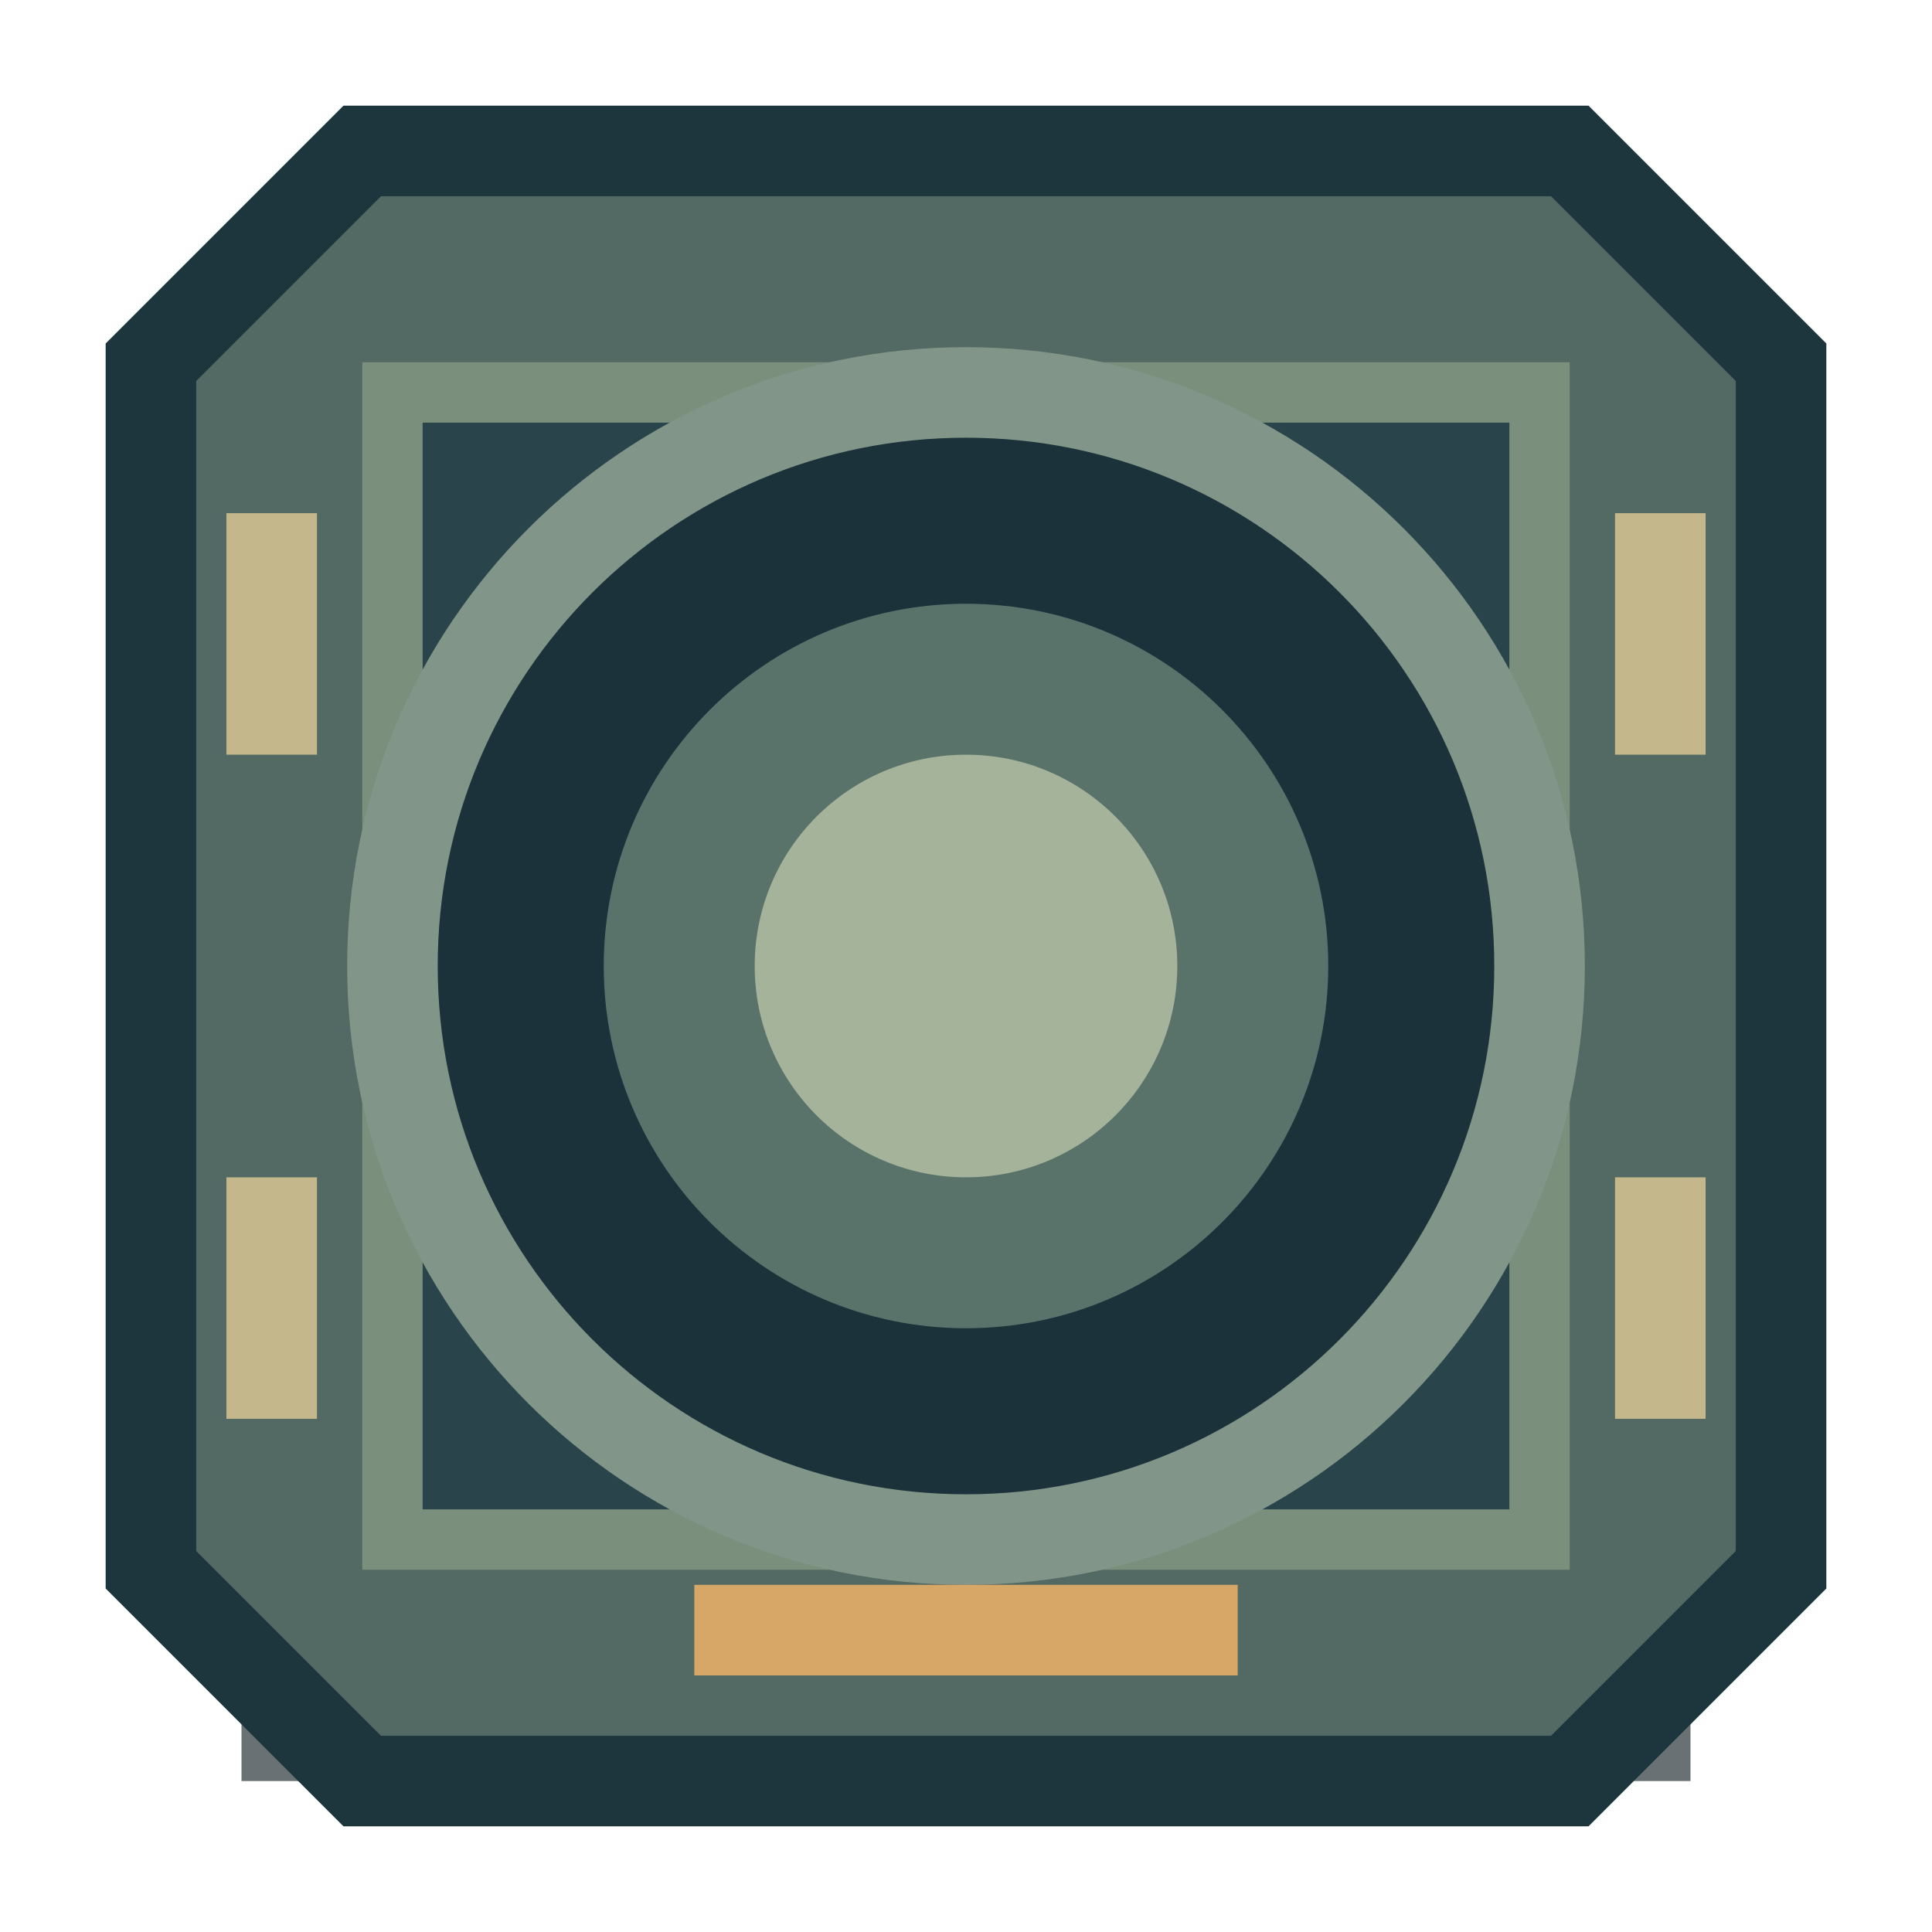
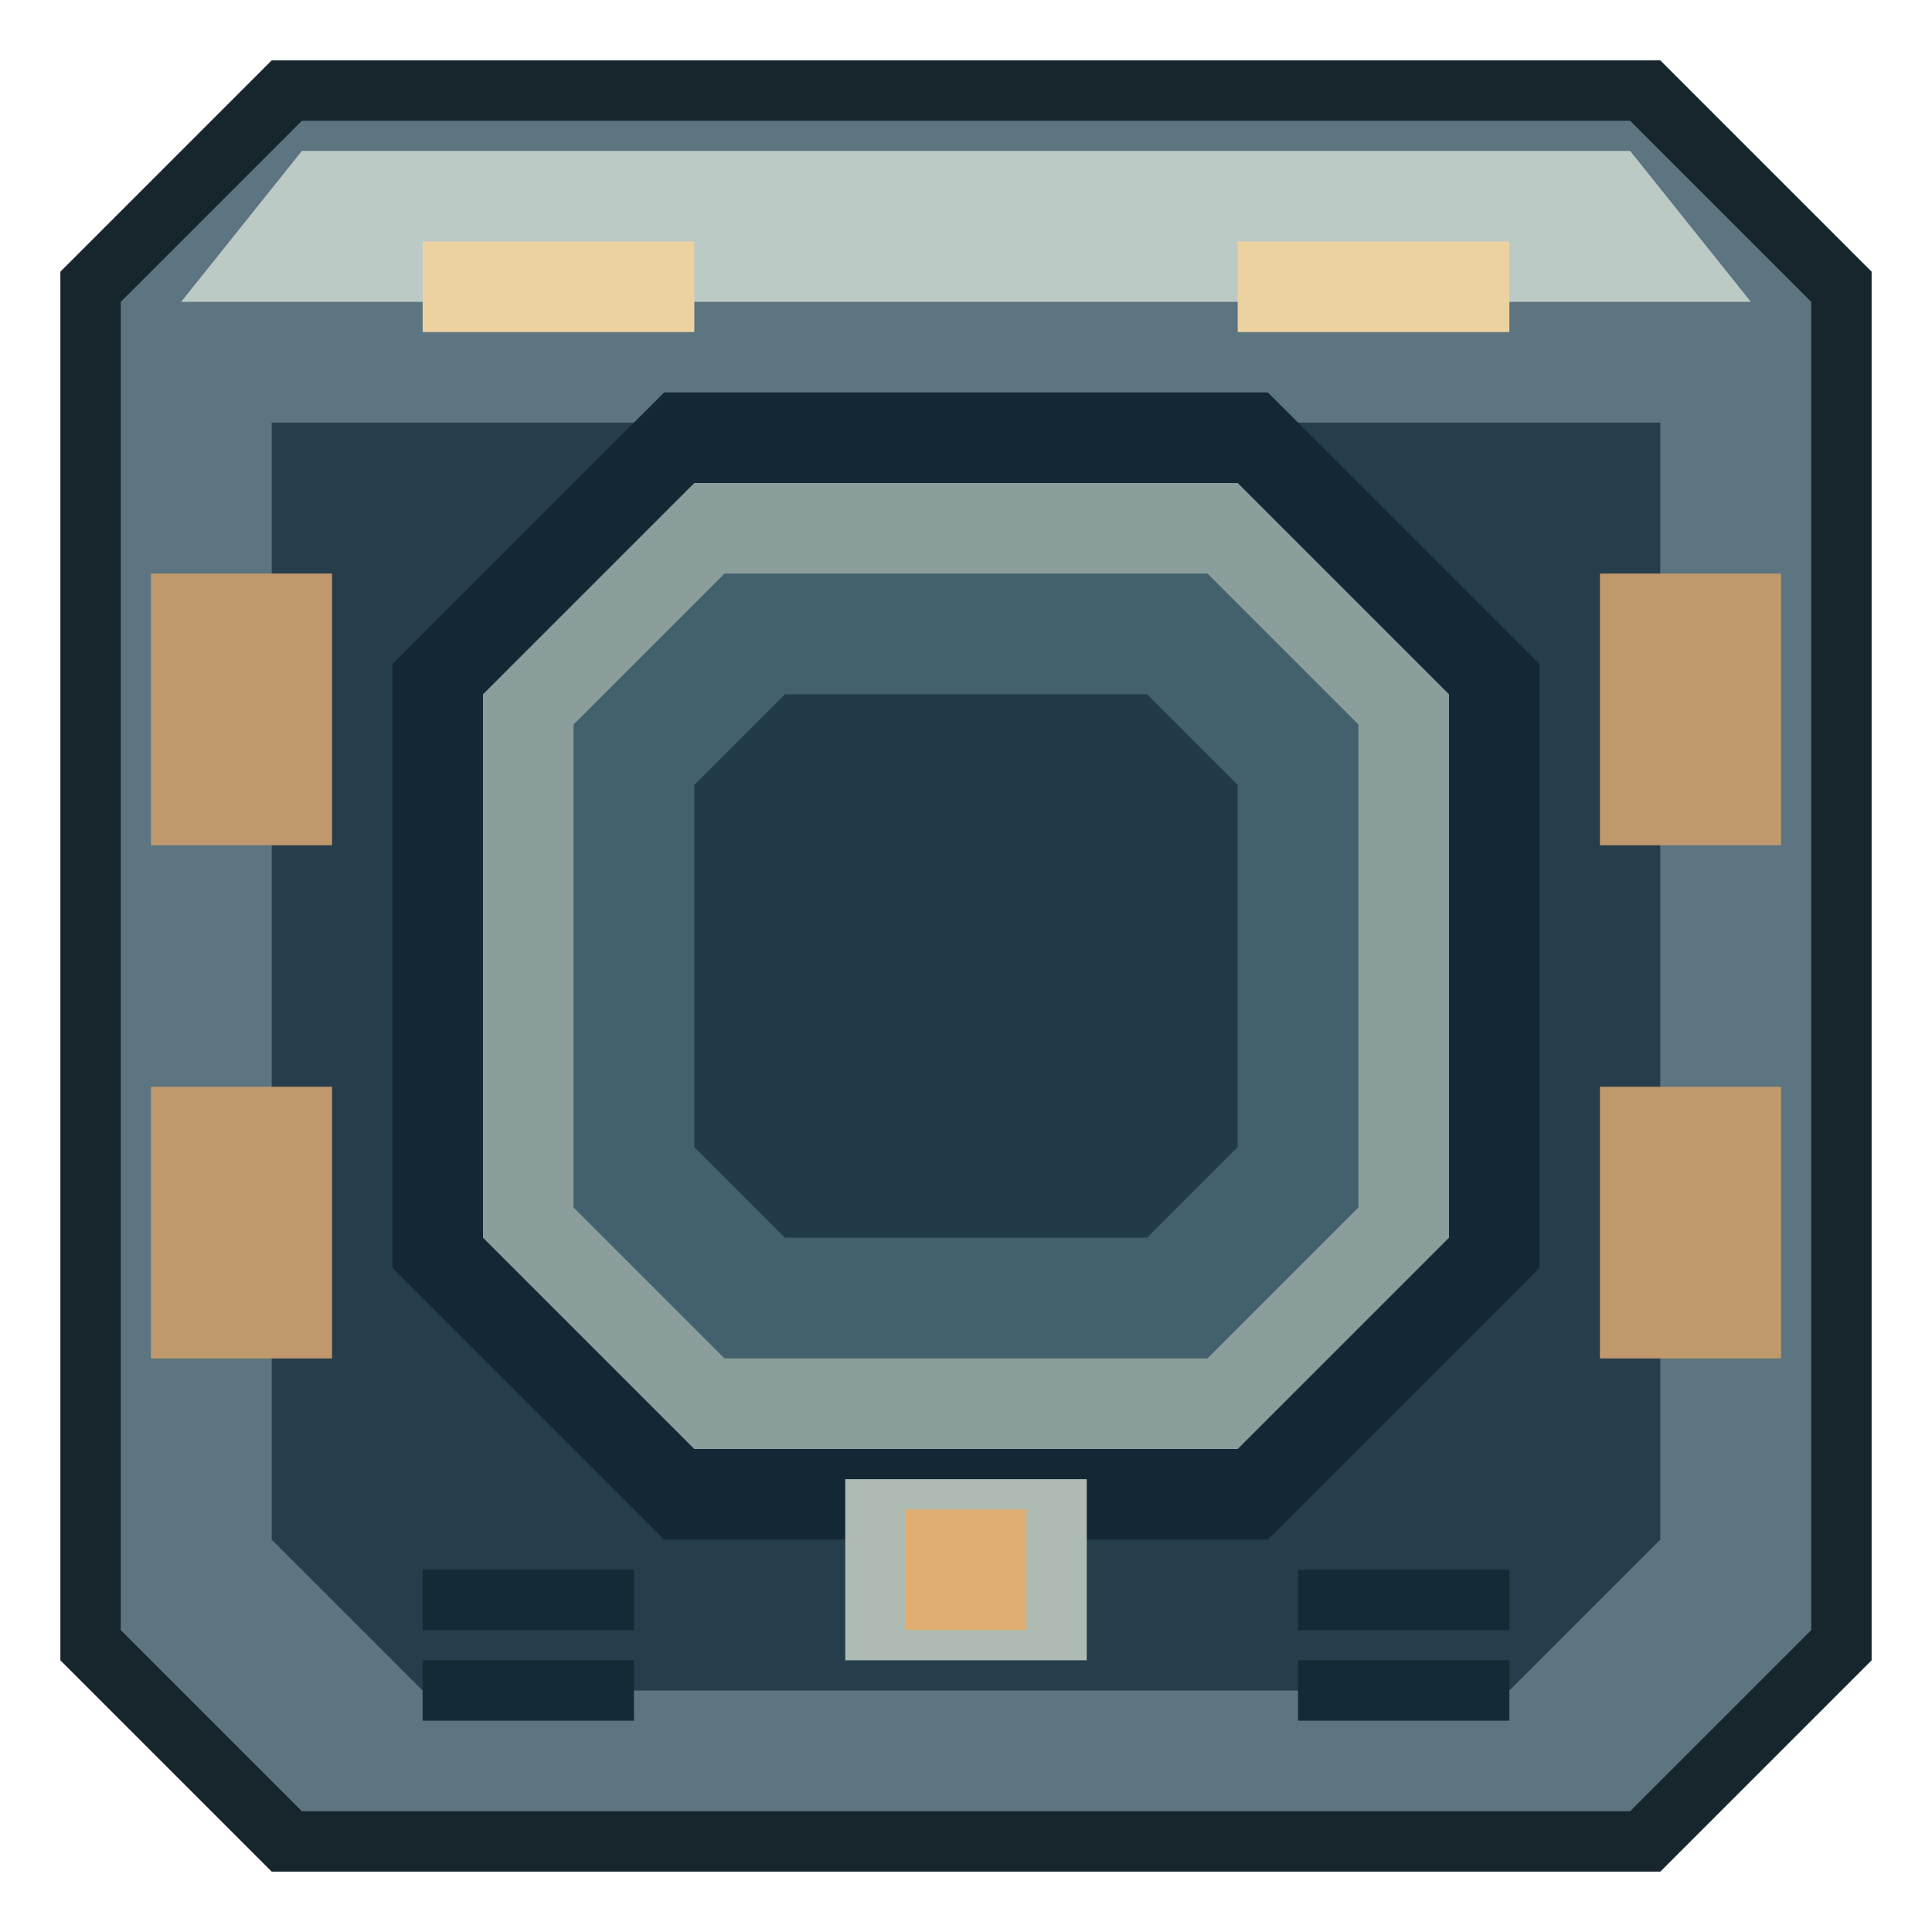
<svg xmlns="http://www.w3.org/2000/svg" width="64" height="64" viewBox="0 0 64 64">
-   <path d="M8 9H56V59H8Z" fill="#071319" fill-opacity=".6" />
-   <path d="M12 5H52L59 12V52L52 59H12L5 52V12Z" fill="#536963" stroke="#1d363e" stroke-width="3" />
-   <path d="M13 13H51V51H13Z" fill="#29444b" stroke="#7b8f7d" stroke-width="2" />
-   <path d="M9 17V25M9 39V47M55 17V25M55 39V47" stroke="#c5b78c" stroke-width="3" />
-   <circle cx="32" cy="32" r="19" fill="#1b323b" stroke="#819688" stroke-width="3" />
-   <circle cx="32" cy="32" r="12" fill="#59736b" />
-   <circle cx="32" cy="32" r="7" fill="#a5b39b" />
-   <path d="M23 54H41" stroke="#d7a768" stroke-width="3" />
+   <path d="M9 2H55L62 9V55L55 62H9L2 55V9Z" fill="#17252d" />
+   <path d="M10 4H54L60 10V54L54 60H10L4 54V10Z" fill="#5c7580" />
+   <path d="M10 5H54L58 10H6Z" fill="#bccac6" />
+   <path d="M9 14H55V51L50 56H14L9 51Z" fill="#263d4b" />
+   <path d="M5 19H11V28H5ZM5 36H11V45H5ZM53 19H59V28H53ZM53 36H59V45H53Z" fill="#bf996c" />
+   <path d="M22 13H42L51 22V42L42 51H22L13 42V22Z" fill="#132834" />
+   <path d="M23 16H41L48 23V41L41 48H23L16 41V23Z" fill="#8b9e9c" />
+   <path d="M24 19H40L45 24V40L40 45H24L19 40V24Z" fill="#42616c" />
+   <path d="M26 23H38L41 26V38L38 41H26L23 38V26Z" fill="#213b48" />
+   <path d="M14 8H23V11H14ZM41 8H50V11H41Z" fill="#edd2a1" />
+   <path d="M14 52H21V54H14ZM14 55H21V57H14ZM43 52H50V54H43ZM43 55H50V57H43Z" fill="#142a35" />
+   <path d="M28 49H36V55H28Z" fill="#aebbb3" />
+   <path d="M30 50H34V54H30Z" fill="#dfad71" />
</svg>
